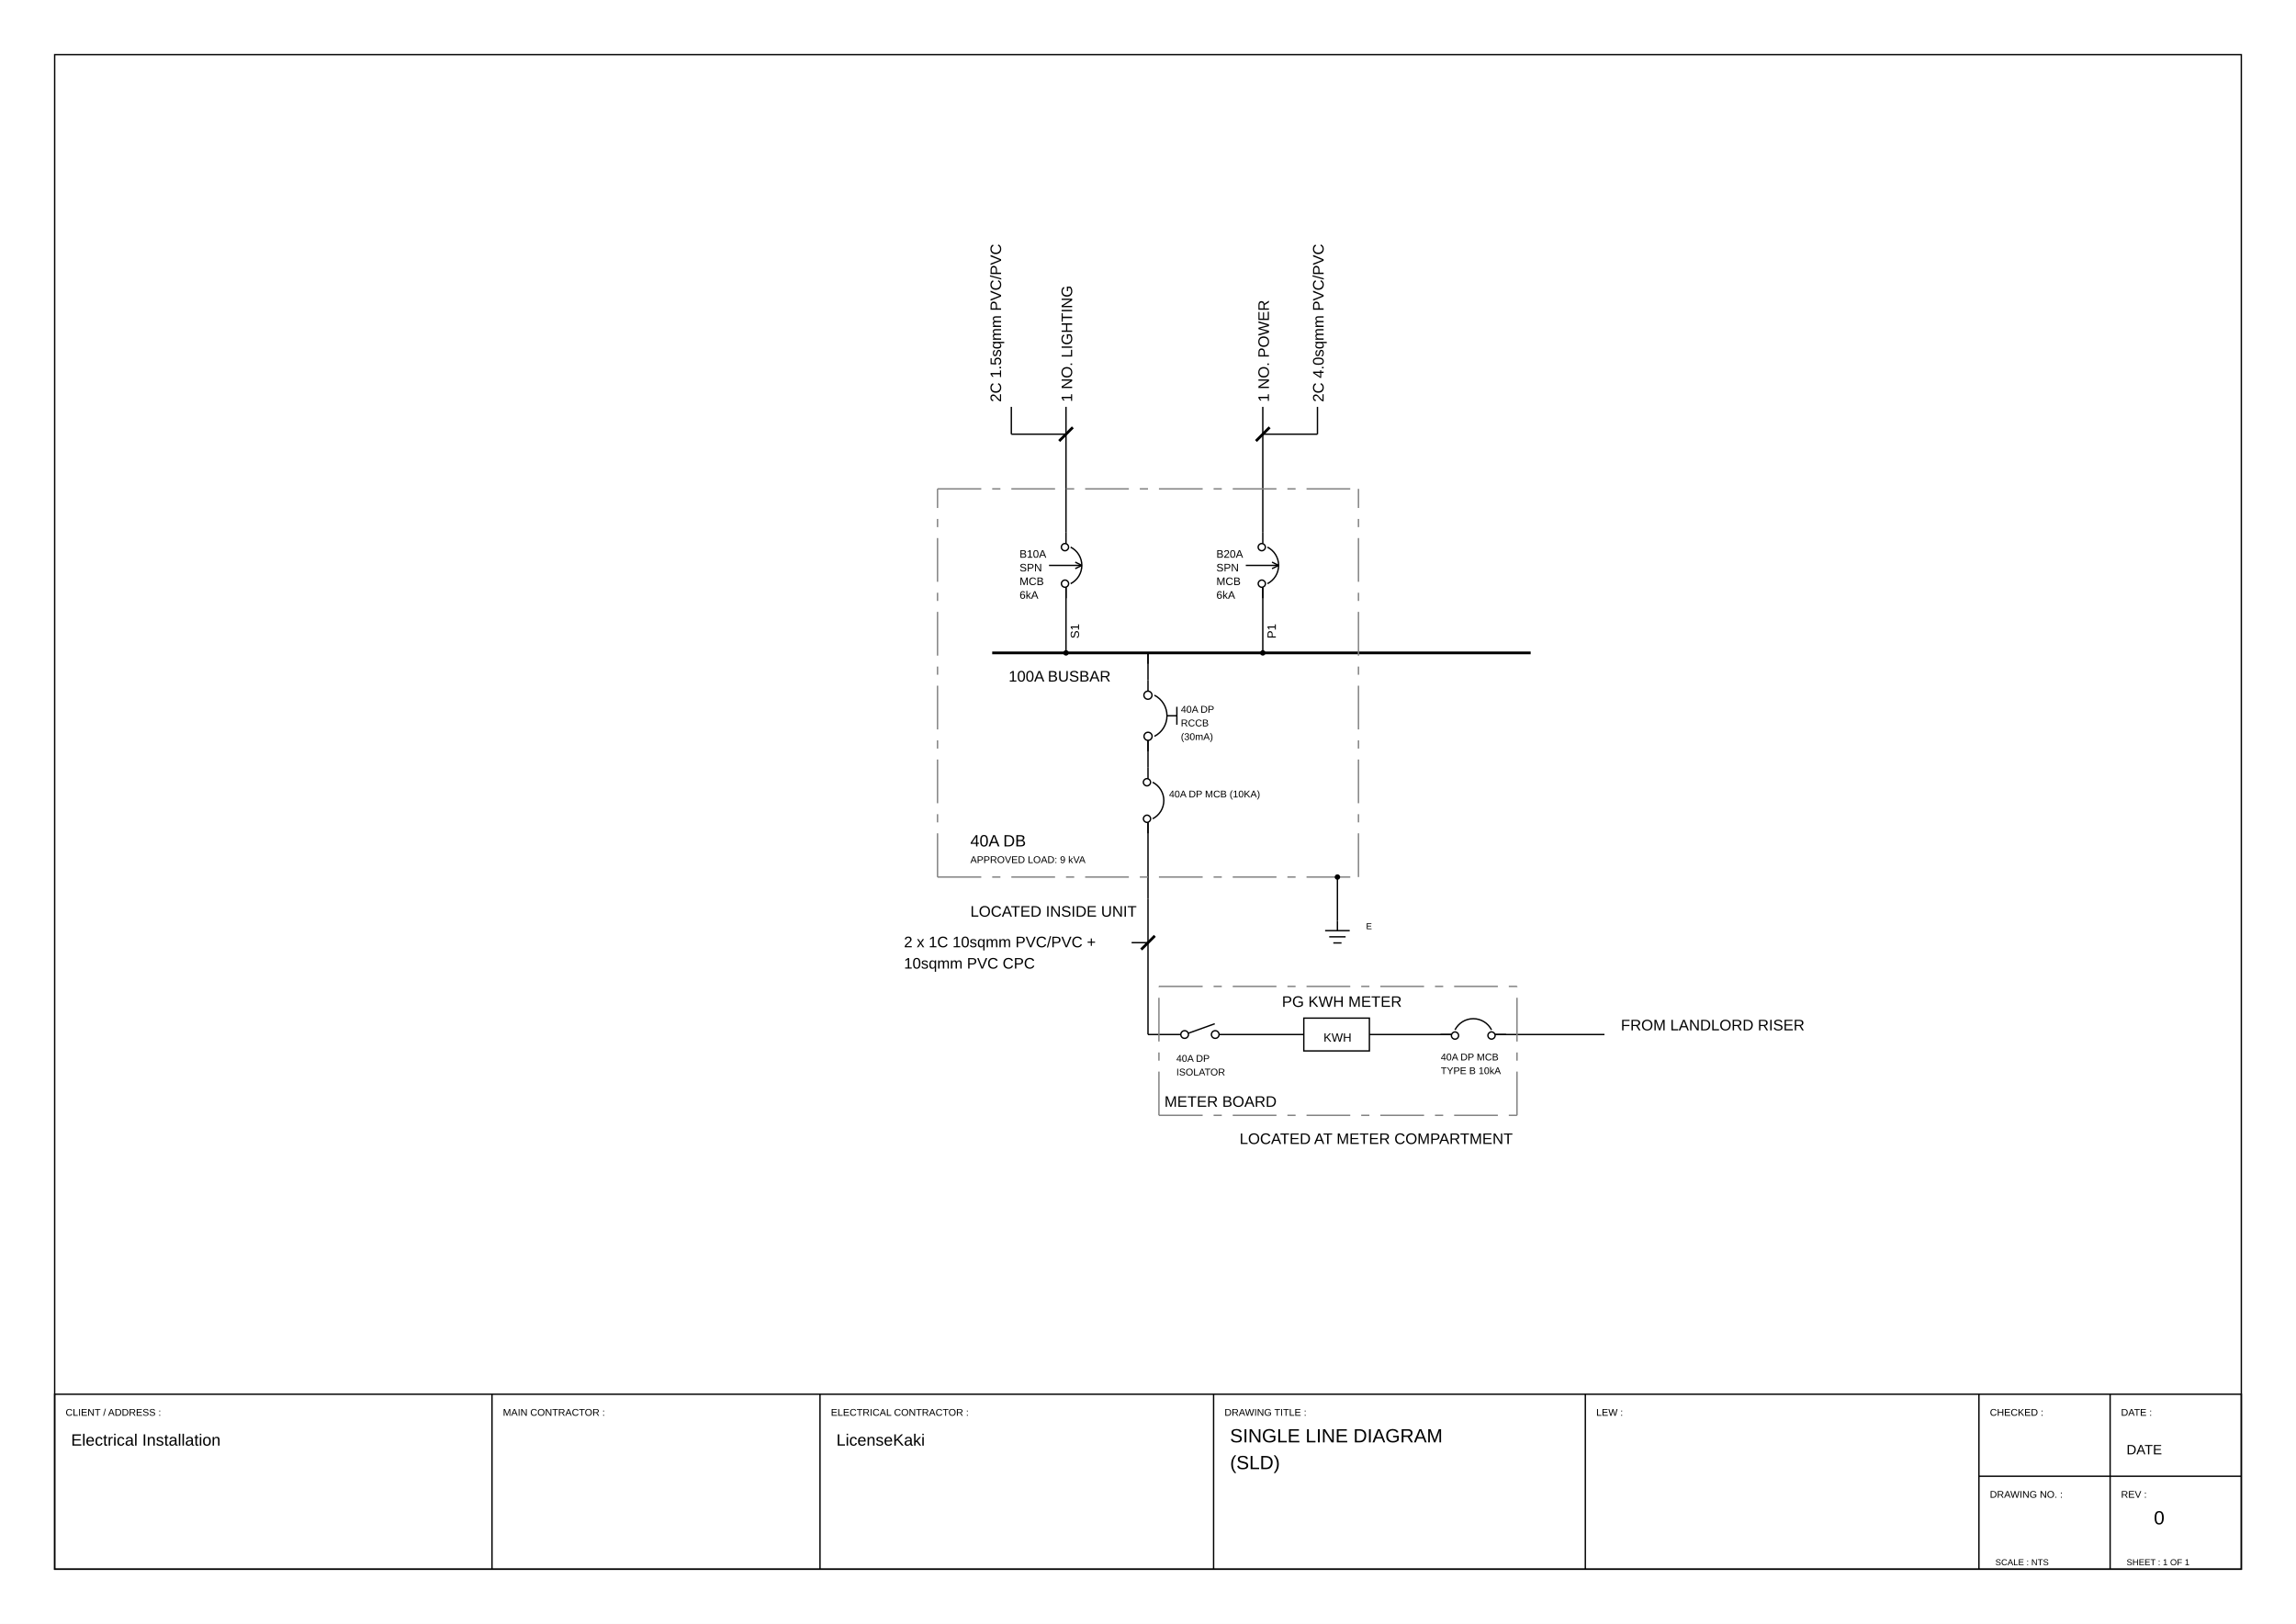
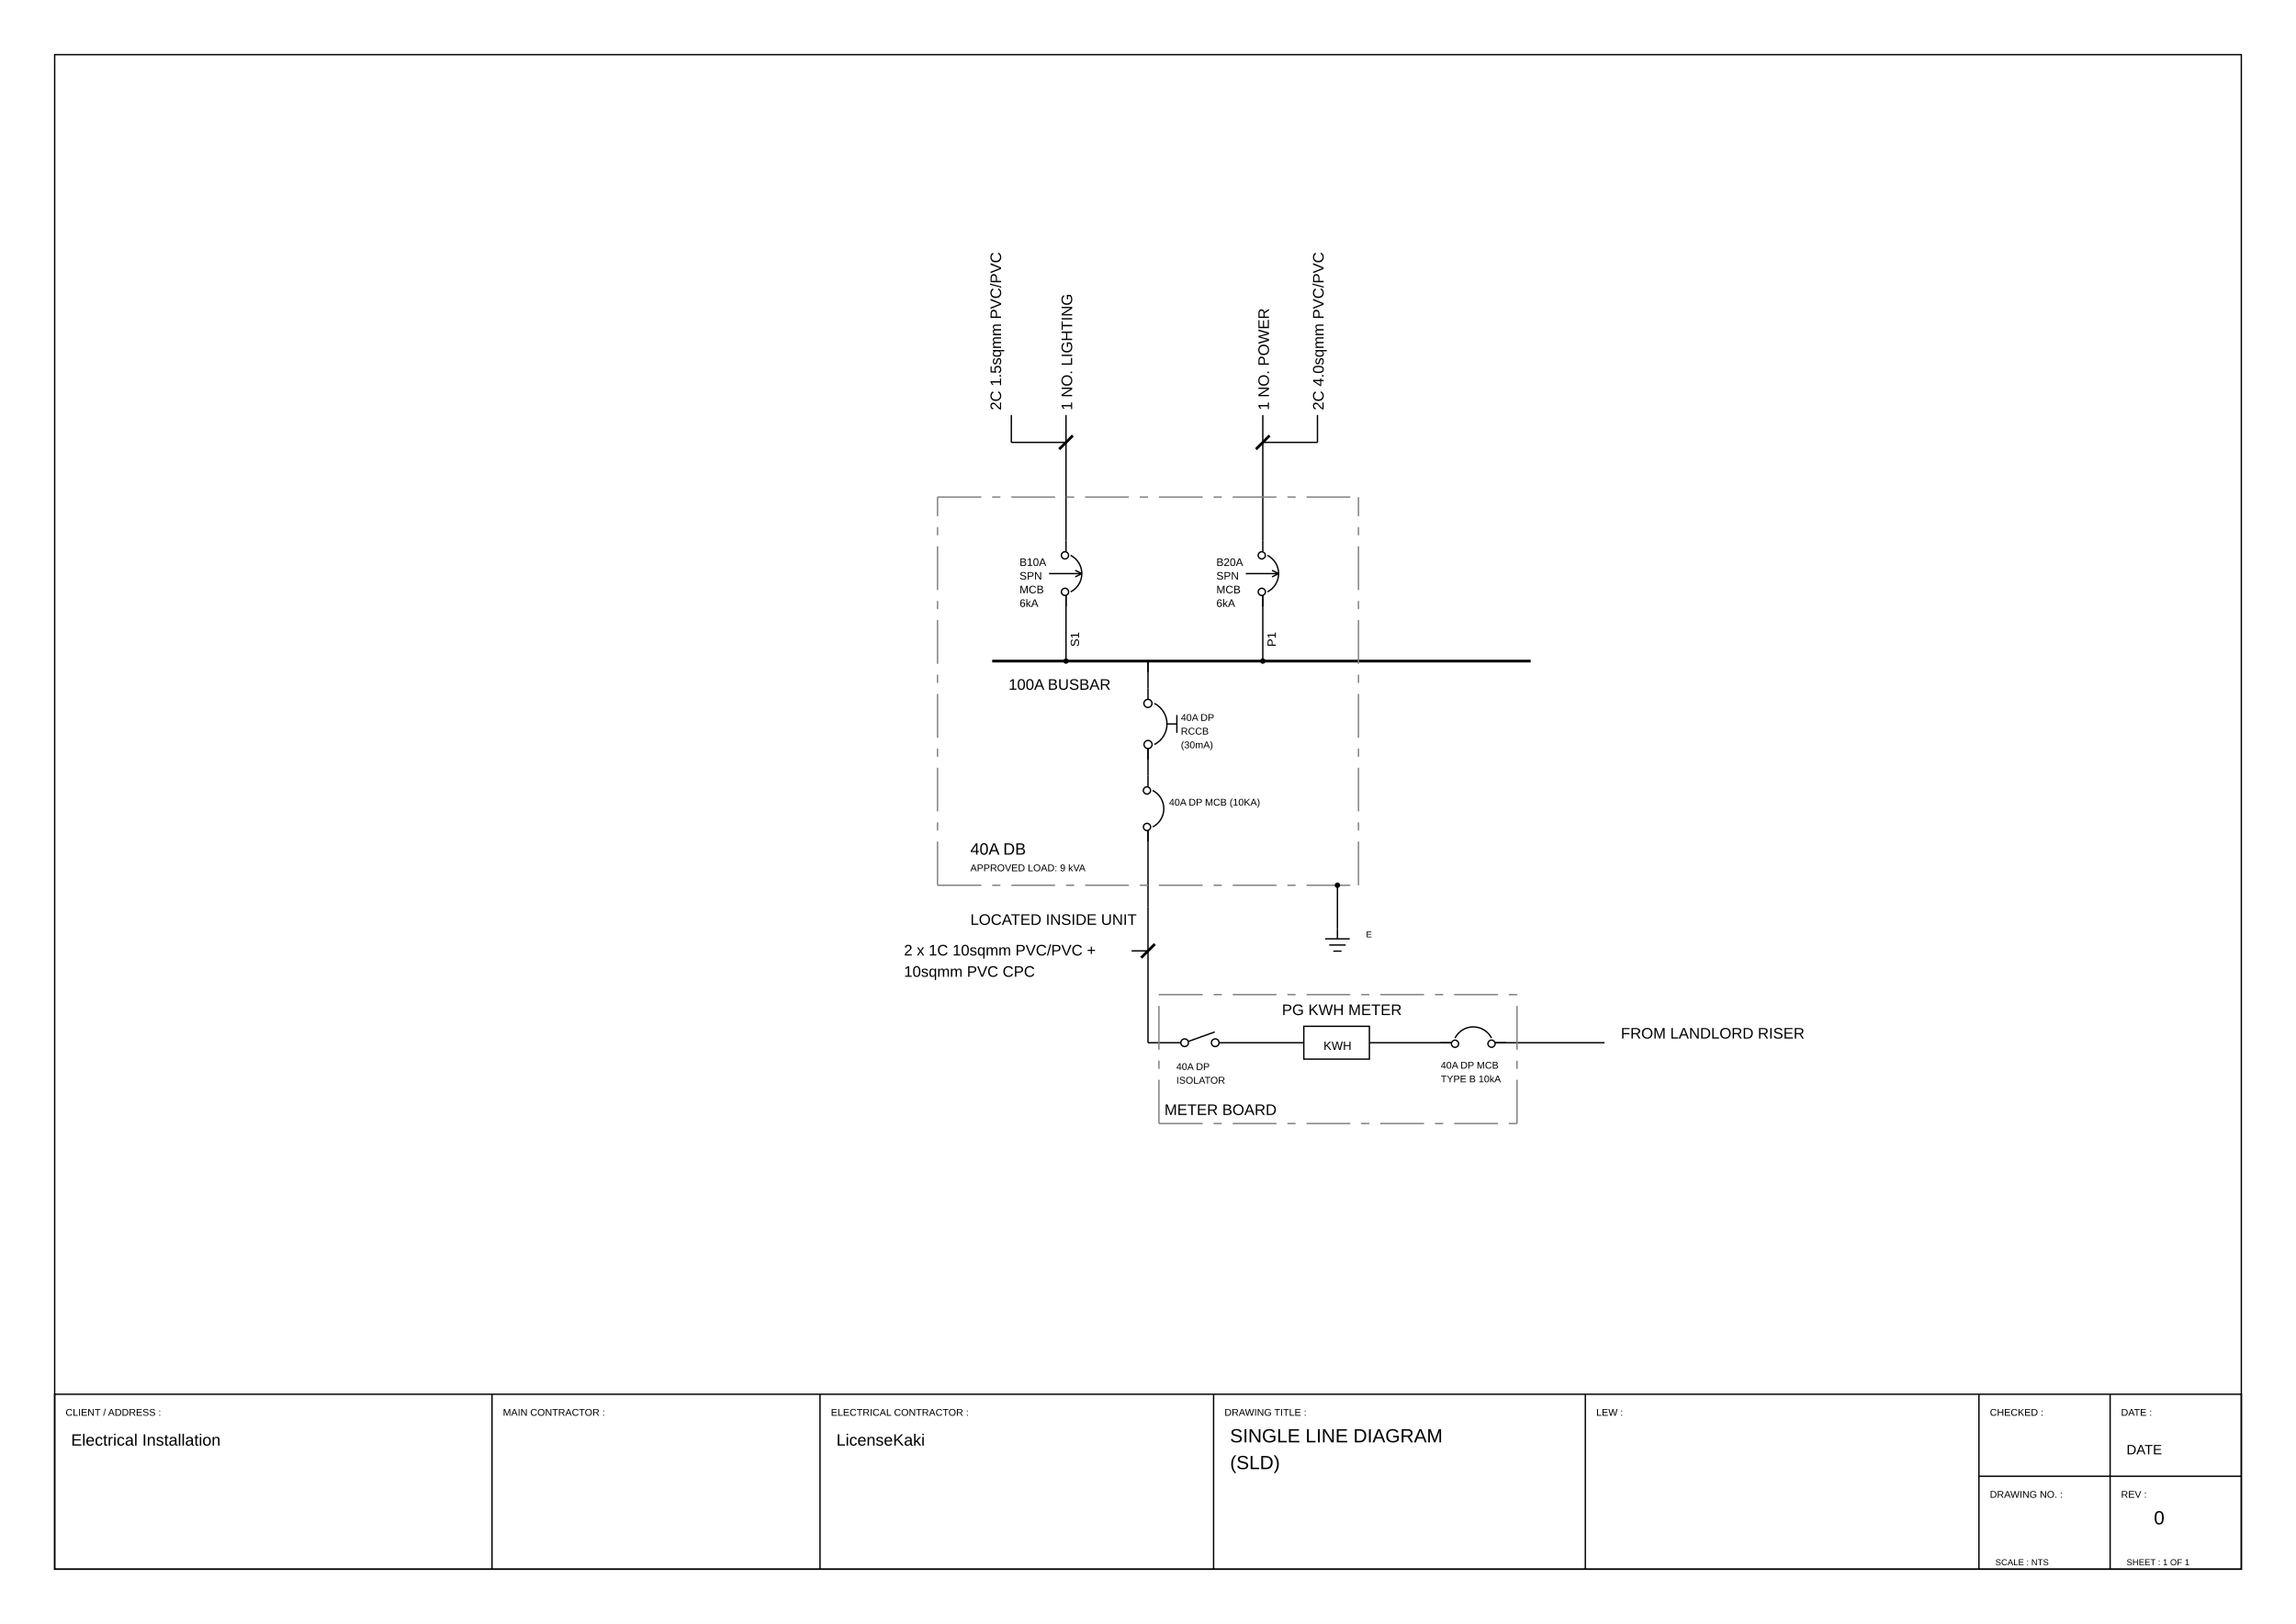
<svg xmlns="http://www.w3.org/2000/svg" viewBox="0 0 420.0 297.0" width="420.0mm" height="297.0mm">
  <rect width="420.0" height="297.0" fill="white" />
  <polygon points="10.00,287.00 410.00,287.00 410.00,10.00 10.00,10.00" stroke="#000000" stroke-width="0.25" fill="none" />
  <polygon points="10.00,287.00 410.00,287.00 410.00,255.00 10.00,255.00" stroke="#000000" stroke-width="0.25" fill="none" />
  <line x1="90.00" y1="255.00" x2="90.00" y2="287.00" stroke="#000000" stroke-width="0.25" fill="none" />
  <line x1="150.00" y1="255.00" x2="150.00" y2="287.00" stroke="#000000" stroke-width="0.25" fill="none" />
  <line x1="222.00" y1="255.00" x2="222.00" y2="287.00" stroke="#000000" stroke-width="0.25" fill="none" />
  <line x1="290.00" y1="255.00" x2="290.00" y2="287.00" stroke="#000000" stroke-width="0.25" fill="none" />
  <line x1="362.00" y1="255.00" x2="362.00" y2="287.00" stroke="#000000" stroke-width="0.25" fill="none" />
  <line x1="362.00" y1="270.00" x2="410.00" y2="270.00" stroke="#000000" stroke-width="0.25" fill="none" />
  <line x1="386.00" y1="255.00" x2="386.00" y2="287.00" stroke="#000000" stroke-width="0.25" fill="none" />
  <text x="12.00" y="258.94" font-family="Arial, Helvetica, sans-serif" font-size="1.8" fill="#000000">CLIENT / ADDRESS :</text>
  <text x="92.00" y="258.94" font-family="Arial, Helvetica, sans-serif" font-size="1.8" fill="#000000">MAIN CONTRACTOR :</text>
  <text x="152.00" y="258.94" font-family="Arial, Helvetica, sans-serif" font-size="1.8" fill="#000000">ELECTRICAL CONTRACTOR :</text>
  <text x="224.00" y="258.94" font-family="Arial, Helvetica, sans-serif" font-size="1.8" fill="#000000">DRAWING TITLE :</text>
  <text x="292.00" y="258.94" font-family="Arial, Helvetica, sans-serif" font-size="1.8" fill="#000000">LEW :</text>
  <text x="364.00" y="258.94" font-family="Arial, Helvetica, sans-serif" font-size="1.8" fill="#000000">CHECKED :</text>
  <text x="388.00" y="258.94" font-family="Arial, Helvetica, sans-serif" font-size="1.8" fill="#000000">DATE :</text>
  <text x="364.00" y="273.94" font-family="Arial, Helvetica, sans-serif" font-size="1.8" fill="#000000">DRAWING NO. :</text>
  <text x="388.00" y="273.94" font-family="Arial, Helvetica, sans-serif" font-size="1.8" fill="#000000">REV :</text>
-   <circle cx="222.30" cy="189.21" r="0.70" stroke="#000000" stroke-width="0.25" fill="none" />
-   <circle cx="216.70" cy="189.21" r="0.70" stroke="#000000" stroke-width="0.25" fill="none" />
-   <polyline points="217.36,188.98 222.21,187.24" stroke="#000000" stroke-width="0.25" fill="none" />
-   <text x="215.18" y="194.20" font-family="Arial, Helvetica, sans-serif" font-size="1.8" fill="#000000">
+   <circle cx="222.30" cy="190.71" r="0.70" stroke="#000000" stroke-width="0.25" fill="none" />
+   <circle cx="216.70" cy="190.71" r="0.70" stroke="#000000" stroke-width="0.25" fill="none" />
+   <polyline points="217.36,190.48 222.21,188.74" stroke="#000000" stroke-width="0.25" fill="none" />
+   <text x="215.18" y="195.70" font-family="Arial, Helvetica, sans-serif" font-size="1.8" fill="#000000">
    <tspan x="215.18">40A DP</tspan>
    <tspan x="215.18" dy="2.5">ISOLATOR</tspan>
  </text>
-   <polygon points="238.50,186.21 250.50,186.21 250.50,192.21 238.50,192.21" stroke="#000000" stroke-width="0.25" fill="none" />
-   <text x="242.10" y="190.52" font-family="Arial, Helvetica, sans-serif" font-size="2.2" fill="#000000">KWH</text>
-   <text x="234.50" y="184.15" font-family="Arial, Helvetica, sans-serif" font-size="2.8" fill="#000000">PG KWH METER</text>
-   <path d="M 272.84,188.36 A 3.75,3.75 0 0,0 266.16,188.36" stroke="#000000" stroke-width="0.25" fill="none" />
-   <circle cx="266.16" cy="189.40" r="0.66" stroke="#000000" stroke-width="0.25" fill="none" />
-   <circle cx="272.84" cy="189.39" r="0.66" stroke="#000000" stroke-width="0.25" fill="none" />
-   <line x1="265.50" y1="189.21" x2="263.50" y2="189.21" stroke="#000000" stroke-width="0.25" fill="none" />
-   <line x1="273.50" y1="189.21" x2="275.50" y2="189.21" stroke="#000000" stroke-width="0.25" fill="none" />
-   <text x="263.56" y="193.95" font-family="Arial, Helvetica, sans-serif" font-size="1.8" fill="#000000">
+   <polygon points="238.50,187.71 250.50,187.71 250.50,193.71 238.50,193.71" stroke="#000000" stroke-width="0.25" fill="none" />
+   <text x="242.10" y="192.02" font-family="Arial, Helvetica, sans-serif" font-size="2.2" fill="#000000">KWH</text>
+   <text x="234.50" y="185.65" font-family="Arial, Helvetica, sans-serif" font-size="2.8" fill="#000000">PG KWH METER</text>
+   <path d="M 272.84,189.86 A 3.75,3.75 0 0,0 266.16,189.86" stroke="#000000" stroke-width="0.25" fill="none" />
+   <circle cx="266.16" cy="190.90" r="0.66" stroke="#000000" stroke-width="0.25" fill="none" />
+   <circle cx="272.84" cy="190.89" r="0.66" stroke="#000000" stroke-width="0.25" fill="none" />
+   <line x1="265.50" y1="190.71" x2="263.50" y2="190.71" stroke="#000000" stroke-width="0.25" fill="none" />
+   <line x1="273.50" y1="190.71" x2="275.50" y2="190.71" stroke="#000000" stroke-width="0.25" fill="none" />
+   <text x="263.56" y="195.45" font-family="Arial, Helvetica, sans-serif" font-size="1.8" fill="#000000">
    <tspan x="263.56">40A DP MCB</tspan>
    <tspan x="263.56" dy="2.5">TYPE B 10kA</tspan>
  </text>
-   <text x="296.50" y="188.45" font-family="Arial, Helvetica, sans-serif" font-size="2.8" fill="#000000">FROM LANDLORD RISER</text>
-   <text x="165.36" y="173.25" font-family="Arial, Helvetica, sans-serif" font-size="2.8" fill="#000000">
+   <text x="296.50" y="189.95" font-family="Arial, Helvetica, sans-serif" font-size="2.8" fill="#000000">FROM LANDLORD RISER</text>
+   <text x="165.36" y="174.75" font-family="Arial, Helvetica, sans-serif" font-size="2.8" fill="#000000">
    <tspan x="165.36">2 x 1C 10sqmm PVC/PVC +</tspan>
    <tspan x="165.36" dy="3.9">10sqmm PVC CPC</tspan>
  </text>
-   <text x="213.00" y="202.43" font-family="Arial, Helvetica, sans-serif" font-size="2.8" fill="#000000">METER BOARD</text>
-   <text x="226.75" y="209.23" font-family="Arial, Helvetica, sans-serif" font-size="2.8" fill="#000000">LOCATED AT METER COMPARTMENT</text>
-   <path d="M 210.85,149.75 A 3.75,3.75 0 0,0 210.85,143.07" stroke="#000000" stroke-width="0.25" fill="none" />
-   <circle cx="209.81" cy="143.07" r="0.66" stroke="#000000" stroke-width="0.25" fill="none" />
-   <circle cx="209.82" cy="149.75" r="0.66" stroke="#000000" stroke-width="0.25" fill="none" />
-   <line x1="210.00" y1="150.41" x2="210.00" y2="152.41" stroke="#000000" stroke-width="0.25" fill="none" />
-   <line x1="210.00" y1="142.41" x2="210.00" y2="140.41" stroke="#000000" stroke-width="0.25" fill="none" />
-   <text x="213.85" y="145.85" font-family="Arial, Helvetica, sans-serif" font-size="1.8" fill="#000000">40A DP MCB (10KA)</text>
-   <path d="M 211.17,134.67 A 4.22,4.22 0 0,0 211.17,127.15" stroke="#000000" stroke-width="0.25" fill="none" />
-   <circle cx="209.99" cy="127.15" r="0.74" stroke="#000000" stroke-width="0.25" fill="none" />
-   <circle cx="210.01" cy="134.67" r="0.74" stroke="#000000" stroke-width="0.25" fill="none" />
-   <line x1="213.47" y1="130.91" x2="215.28" y2="130.91" stroke="#000000" stroke-width="0.25" fill="none" />
-   <line x1="215.28" y1="132.55" x2="215.28" y2="129.27" stroke="#000000" stroke-width="0.25" fill="none" />
-   <line x1="210.00" y1="135.41" x2="210.00" y2="137.41" stroke="#000000" stroke-width="0.25" fill="none" />
-   <line x1="210.00" y1="126.41" x2="210.00" y2="124.41" stroke="#000000" stroke-width="0.25" fill="none" />
-   <text x="216.01" y="130.35" font-family="Arial, Helvetica, sans-serif" font-size="1.8" fill="#000000">
+   <text x="213.00" y="203.93" font-family="Arial, Helvetica, sans-serif" font-size="2.8" fill="#000000">METER BOARD</text>
+   <path d="M 210.85,151.25 A 3.75,3.75 0 0,0 210.85,144.57" stroke="#000000" stroke-width="0.25" fill="none" />
+   <circle cx="209.81" cy="144.57" r="0.66" stroke="#000000" stroke-width="0.25" fill="none" />
+   <circle cx="209.82" cy="151.25" r="0.66" stroke="#000000" stroke-width="0.25" fill="none" />
+   <line x1="210.00" y1="151.91" x2="210.00" y2="153.91" stroke="#000000" stroke-width="0.25" fill="none" />
+   <line x1="210.00" y1="143.91" x2="210.00" y2="141.91" stroke="#000000" stroke-width="0.25" fill="none" />
+   <text x="213.85" y="147.35" font-family="Arial, Helvetica, sans-serif" font-size="1.8" fill="#000000">40A DP MCB (10KA)</text>
+   <path d="M 211.17,136.17 A 4.22,4.22 0 0,0 211.17,128.65" stroke="#000000" stroke-width="0.25" fill="none" />
+   <circle cx="209.99" cy="128.65" r="0.74" stroke="#000000" stroke-width="0.25" fill="none" />
+   <circle cx="210.01" cy="136.17" r="0.74" stroke="#000000" stroke-width="0.25" fill="none" />
+   <line x1="213.47" y1="132.41" x2="215.28" y2="132.41" stroke="#000000" stroke-width="0.25" fill="none" />
+   <line x1="215.28" y1="134.05" x2="215.28" y2="130.77" stroke="#000000" stroke-width="0.25" fill="none" />
+   <line x1="210.00" y1="136.91" x2="210.00" y2="138.91" stroke="#000000" stroke-width="0.25" fill="none" />
+   <line x1="210.00" y1="127.91" x2="210.00" y2="125.91" stroke="#000000" stroke-width="0.25" fill="none" />
+   <text x="216.01" y="131.85" font-family="Arial, Helvetica, sans-serif" font-size="1.8" fill="#000000">
    <tspan x="216.01">40A DP</tspan>
    <tspan x="216.01" dy="2.5">RCCB </tspan>
    <tspan x="216.01" dy="2.5">(30mA)</tspan>
  </text>
-   <line x1="181.50" y1="119.41" x2="280.00" y2="119.41" stroke="#000000" stroke-width="0.50" fill="none" />
-   <text x="184.50" y="124.65" font-family="Arial, Helvetica, sans-serif" font-size="2.8" fill="#000000">100A BUSBAR</text>
-   <text x="196.50" y="117.67" font-family="Arial, Helvetica, sans-serif" font-size="2.2" fill="#000000" transform="rotate(-90.0,196.50,116.79)">S1</text>
-   <path d="M 195.85,106.75 A 3.75,3.75 0 0,0 195.85,100.07" stroke="#000000" stroke-width="0.25" fill="none" />
-   <circle cx="194.81" cy="100.07" r="0.66" stroke="#000000" stroke-width="0.25" fill="none" />
-   <circle cx="194.82" cy="106.75" r="0.66" stroke="#000000" stroke-width="0.25" fill="none" />
-   <line x1="195.00" y1="107.41" x2="195.00" y2="109.41" stroke="#000000" stroke-width="0.25" fill="none" />
-   <line x1="195.00" y1="99.41" x2="195.00" y2="97.41" stroke="#000000" stroke-width="0.25" fill="none" />
-   <line x1="191.89" y1="103.41" x2="197.89" y2="103.41" stroke="#000000" stroke-width="0.25" fill="none" />
-   <line x1="197.89" y1="103.41" x2="196.69" y2="102.81" stroke="#000000" stroke-width="0.25" fill="none" />
-   <line x1="197.89" y1="103.41" x2="196.69" y2="104.01" stroke="#000000" stroke-width="0.25" fill="none" />
-   <text x="186.50" y="102.01" font-family="Arial, Helvetica, sans-serif" font-size="2.0" fill="#000000">B10A</text>
-   <text x="186.50" y="104.51" font-family="Arial, Helvetica, sans-serif" font-size="2.0" fill="#000000">SPN</text>
-   <text x="186.50" y="107.01" font-family="Arial, Helvetica, sans-serif" font-size="2.0" fill="#000000">MCB</text>
-   <text x="186.50" y="109.51" font-family="Arial, Helvetica, sans-serif" font-size="2.0" fill="#000000">6kA</text>
-   <text x="195.00" y="74.65" font-family="Arial, Helvetica, sans-serif" font-size="2.8" fill="#000000" transform="rotate(-90.0,195.00,73.53)">1 NO. LIGHTING</text>
-   <text x="232.50" y="117.67" font-family="Arial, Helvetica, sans-serif" font-size="2.2" fill="#000000" transform="rotate(-90.0,232.50,116.79)">P1</text>
-   <path d="M 231.85,106.75 A 3.75,3.75 0 0,0 231.85,100.07" stroke="#000000" stroke-width="0.25" fill="none" />
-   <circle cx="230.81" cy="100.07" r="0.66" stroke="#000000" stroke-width="0.25" fill="none" />
-   <circle cx="230.82" cy="106.75" r="0.66" stroke="#000000" stroke-width="0.25" fill="none" />
-   <line x1="231.00" y1="107.41" x2="231.00" y2="109.41" stroke="#000000" stroke-width="0.25" fill="none" />
-   <line x1="231.00" y1="99.41" x2="231.00" y2="97.41" stroke="#000000" stroke-width="0.25" fill="none" />
-   <line x1="227.89" y1="103.41" x2="233.89" y2="103.41" stroke="#000000" stroke-width="0.25" fill="none" />
-   <line x1="233.89" y1="103.41" x2="232.69" y2="102.81" stroke="#000000" stroke-width="0.25" fill="none" />
-   <line x1="233.89" y1="103.41" x2="232.69" y2="104.01" stroke="#000000" stroke-width="0.25" fill="none" />
-   <text x="222.50" y="102.01" font-family="Arial, Helvetica, sans-serif" font-size="2.0" fill="#000000">B20A</text>
-   <text x="222.50" y="104.51" font-family="Arial, Helvetica, sans-serif" font-size="2.0" fill="#000000">SPN</text>
-   <text x="222.50" y="107.01" font-family="Arial, Helvetica, sans-serif" font-size="2.0" fill="#000000">MCB</text>
-   <text x="222.50" y="109.51" font-family="Arial, Helvetica, sans-serif" font-size="2.0" fill="#000000">6kA</text>
-   <text x="231.00" y="74.65" font-family="Arial, Helvetica, sans-serif" font-size="2.8" fill="#000000" transform="rotate(-90.0,231.00,73.53)">1 NO. POWER</text>
-   <text x="182.00" y="74.65" font-family="Arial, Helvetica, sans-serif" font-size="2.8" fill="#000000" transform="rotate(-90.0,182.00,73.53)">2C 1.5sqmm PVC/PVC</text>
-   <text x="241.00" y="74.65" font-family="Arial, Helvetica, sans-serif" font-size="2.8" fill="#000000" transform="rotate(-90.0,241.00,73.53)">2C 4.0sqmm PVC/PVC</text>
-   <text x="177.50" y="154.81" font-family="Arial, Helvetica, sans-serif" font-size="3.0" fill="#000000">40A DB</text>
-   <text x="177.50" y="157.85" font-family="Arial, Helvetica, sans-serif" font-size="1.8" fill="#000000">APPROVED LOAD: 9 kVA</text>
-   <text x="177.50" y="167.65" font-family="Arial, Helvetica, sans-serif" font-size="2.8" fill="#000000">LOCATED INSIDE UNIT</text>
-   <line x1="244.65" y1="168.41" x2="244.65" y2="170.21" stroke="#000000" stroke-width="0.25" fill="none" />
-   <line x1="242.40" y1="170.21" x2="246.90" y2="170.21" stroke="#000000" stroke-width="0.25" fill="none" />
-   <line x1="243.15" y1="171.34" x2="246.15" y2="171.34" stroke="#000000" stroke-width="0.25" fill="none" />
-   <line x1="243.90" y1="172.46" x2="245.40" y2="172.46" stroke="#000000" stroke-width="0.25" fill="none" />
-   <text x="249.90" y="169.94" font-family="Arial, Helvetica, sans-serif" font-size="1.6" fill="#000000">E</text>
-   <line x1="210.00" y1="189.21" x2="216.00" y2="189.21" stroke="#000000" stroke-width="0.25" fill="none" />
-   <line x1="223.00" y1="189.21" x2="238.50" y2="189.21" stroke="#000000" stroke-width="0.25" fill="none" />
-   <line x1="250.50" y1="189.21" x2="265.50" y2="189.21" stroke="#000000" stroke-width="0.25" fill="none" />
-   <line x1="273.50" y1="189.21" x2="293.50" y2="189.21" stroke="#000000" stroke-width="0.25" fill="none" />
-   <line x1="210.00" y1="189.21" x2="210.00" y2="164.41" stroke="#000000" stroke-width="0.25" fill="none" />
-   <line x1="210.00" y1="172.41" x2="207.00" y2="172.41" stroke="#000000" stroke-width="0.25" fill="none" />
-   <line x1="210.00" y1="164.41" x2="210.00" y2="150.41" stroke="#000000" stroke-width="0.25" fill="none" />
-   <line x1="210.00" y1="140.41" x2="210.00" y2="135.41" stroke="#000000" stroke-width="0.25" fill="none" />
-   <line x1="210.00" y1="124.41" x2="210.00" y2="119.41" stroke="#000000" stroke-width="0.25" fill="none" />
-   <line x1="210.00" y1="121.41" x2="210.00" y2="119.41" stroke="#000000" stroke-width="0.25" fill="none" />
-   <line x1="195.00" y1="119.41" x2="195.00" y2="107.41" stroke="#000000" stroke-width="0.25" fill="none" />
-   <line x1="195.00" y1="97.41" x2="195.00" y2="74.41" stroke="#000000" stroke-width="0.25" fill="none" />
-   <line x1="231.00" y1="119.41" x2="231.00" y2="107.41" stroke="#000000" stroke-width="0.25" fill="none" />
-   <line x1="231.00" y1="97.41" x2="231.00" y2="74.41" stroke="#000000" stroke-width="0.25" fill="none" />
-   <line x1="185.00" y1="79.41" x2="195.00" y2="79.41" stroke="#000000" stroke-width="0.25" fill="none" />
-   <line x1="185.00" y1="79.41" x2="185.00" y2="74.41" stroke="#000000" stroke-width="0.25" fill="none" />
-   <line x1="231.00" y1="79.41" x2="241.00" y2="79.41" stroke="#000000" stroke-width="0.25" fill="none" />
-   <line x1="241.00" y1="79.41" x2="241.00" y2="74.41" stroke="#000000" stroke-width="0.25" fill="none" />
-   <line x1="244.65" y1="160.41" x2="244.65" y2="168.41" stroke="#000000" stroke-width="0.25" fill="none" />
-   <line x1="208.75" y1="173.66" x2="211.25" y2="171.16" stroke="#000000" stroke-width="0.50" fill="none" />
-   <line x1="193.75" y1="80.66" x2="196.25" y2="78.16" stroke="#000000" stroke-width="0.50" fill="none" />
-   <line x1="229.75" y1="80.66" x2="232.25" y2="78.16" stroke="#000000" stroke-width="0.50" fill="none" />
-   <line x1="212.00" y1="203.99" x2="220.00" y2="203.99" stroke="#808080" stroke-width="0.25" fill="none" />
-   <line x1="222.00" y1="203.99" x2="223.50" y2="203.99" stroke="#808080" stroke-width="0.25" fill="none" />
-   <line x1="225.50" y1="203.99" x2="233.50" y2="203.99" stroke="#808080" stroke-width="0.25" fill="none" />
-   <line x1="235.50" y1="203.99" x2="237.00" y2="203.99" stroke="#808080" stroke-width="0.25" fill="none" />
-   <line x1="239.00" y1="203.99" x2="247.00" y2="203.99" stroke="#808080" stroke-width="0.25" fill="none" />
-   <line x1="249.00" y1="203.99" x2="250.50" y2="203.99" stroke="#808080" stroke-width="0.25" fill="none" />
-   <line x1="252.50" y1="203.99" x2="260.50" y2="203.99" stroke="#808080" stroke-width="0.25" fill="none" />
-   <line x1="262.50" y1="203.99" x2="264.00" y2="203.99" stroke="#808080" stroke-width="0.25" fill="none" />
-   <line x1="266.00" y1="203.99" x2="274.00" y2="203.99" stroke="#808080" stroke-width="0.25" fill="none" />
-   <line x1="276.00" y1="203.99" x2="277.50" y2="203.99" stroke="#808080" stroke-width="0.25" fill="none" />
-   <line x1="212.00" y1="180.41" x2="220.00" y2="180.41" stroke="#808080" stroke-width="0.25" fill="none" />
-   <line x1="222.00" y1="180.41" x2="223.50" y2="180.41" stroke="#808080" stroke-width="0.25" fill="none" />
-   <line x1="225.50" y1="180.41" x2="233.50" y2="180.41" stroke="#808080" stroke-width="0.25" fill="none" />
-   <line x1="235.50" y1="180.41" x2="237.00" y2="180.41" stroke="#808080" stroke-width="0.25" fill="none" />
-   <line x1="239.00" y1="180.41" x2="247.00" y2="180.41" stroke="#808080" stroke-width="0.25" fill="none" />
-   <line x1="249.00" y1="180.41" x2="250.50" y2="180.41" stroke="#808080" stroke-width="0.25" fill="none" />
-   <line x1="252.50" y1="180.41" x2="260.50" y2="180.41" stroke="#808080" stroke-width="0.25" fill="none" />
-   <line x1="262.50" y1="180.41" x2="264.00" y2="180.41" stroke="#808080" stroke-width="0.25" fill="none" />
-   <line x1="266.00" y1="180.41" x2="274.00" y2="180.41" stroke="#808080" stroke-width="0.25" fill="none" />
-   <line x1="276.00" y1="180.41" x2="277.50" y2="180.41" stroke="#808080" stroke-width="0.25" fill="none" />
-   <line x1="212.00" y1="203.99" x2="212.00" y2="195.99" stroke="#808080" stroke-width="0.25" fill="none" />
-   <line x1="212.00" y1="193.99" x2="212.00" y2="192.49" stroke="#808080" stroke-width="0.25" fill="none" />
-   <line x1="212.00" y1="190.49" x2="212.00" y2="182.49" stroke="#808080" stroke-width="0.25" fill="none" />
-   <line x1="212.00" y1="180.49" x2="212.00" y2="180.41" stroke="#808080" stroke-width="0.25" fill="none" />
-   <line x1="277.50" y1="203.99" x2="277.50" y2="195.99" stroke="#808080" stroke-width="0.25" fill="none" />
-   <line x1="277.50" y1="193.99" x2="277.50" y2="192.49" stroke="#808080" stroke-width="0.25" fill="none" />
-   <line x1="277.50" y1="190.49" x2="277.50" y2="182.49" stroke="#808080" stroke-width="0.25" fill="none" />
-   <line x1="277.50" y1="180.49" x2="277.50" y2="180.41" stroke="#808080" stroke-width="0.25" fill="none" />
-   <line x1="171.50" y1="160.41" x2="179.50" y2="160.41" stroke="#808080" stroke-width="0.25" fill="none" />
-   <line x1="181.50" y1="160.41" x2="183.00" y2="160.41" stroke="#808080" stroke-width="0.25" fill="none" />
-   <line x1="185.00" y1="160.41" x2="193.00" y2="160.41" stroke="#808080" stroke-width="0.25" fill="none" />
-   <line x1="195.00" y1="160.41" x2="196.50" y2="160.41" stroke="#808080" stroke-width="0.25" fill="none" />
-   <line x1="198.50" y1="160.41" x2="206.50" y2="160.41" stroke="#808080" stroke-width="0.25" fill="none" />
-   <line x1="208.50" y1="160.41" x2="210.00" y2="160.41" stroke="#808080" stroke-width="0.25" fill="none" />
-   <line x1="212.00" y1="160.41" x2="220.00" y2="160.41" stroke="#808080" stroke-width="0.25" fill="none" />
-   <line x1="222.00" y1="160.41" x2="223.50" y2="160.41" stroke="#808080" stroke-width="0.25" fill="none" />
-   <line x1="225.50" y1="160.41" x2="233.50" y2="160.41" stroke="#808080" stroke-width="0.25" fill="none" />
-   <line x1="235.50" y1="160.41" x2="237.00" y2="160.41" stroke="#808080" stroke-width="0.25" fill="none" />
-   <line x1="239.00" y1="160.41" x2="247.00" y2="160.41" stroke="#808080" stroke-width="0.25" fill="none" />
-   <line x1="171.50" y1="89.41" x2="179.50" y2="89.41" stroke="#808080" stroke-width="0.25" fill="none" />
-   <line x1="181.50" y1="89.41" x2="183.00" y2="89.41" stroke="#808080" stroke-width="0.25" fill="none" />
-   <line x1="185.00" y1="89.41" x2="193.00" y2="89.41" stroke="#808080" stroke-width="0.25" fill="none" />
-   <line x1="195.00" y1="89.41" x2="196.50" y2="89.41" stroke="#808080" stroke-width="0.25" fill="none" />
-   <line x1="198.50" y1="89.41" x2="206.50" y2="89.41" stroke="#808080" stroke-width="0.25" fill="none" />
-   <line x1="208.50" y1="89.41" x2="210.00" y2="89.41" stroke="#808080" stroke-width="0.25" fill="none" />
-   <line x1="212.00" y1="89.41" x2="220.00" y2="89.41" stroke="#808080" stroke-width="0.25" fill="none" />
-   <line x1="222.00" y1="89.41" x2="223.50" y2="89.41" stroke="#808080" stroke-width="0.25" fill="none" />
-   <line x1="225.50" y1="89.41" x2="233.50" y2="89.41" stroke="#808080" stroke-width="0.25" fill="none" />
-   <line x1="235.50" y1="89.41" x2="237.00" y2="89.41" stroke="#808080" stroke-width="0.25" fill="none" />
-   <line x1="239.00" y1="89.41" x2="247.00" y2="89.41" stroke="#808080" stroke-width="0.25" fill="none" />
-   <line x1="171.50" y1="160.41" x2="171.50" y2="152.41" stroke="#808080" stroke-width="0.25" fill="none" />
-   <line x1="171.50" y1="150.41" x2="171.50" y2="148.91" stroke="#808080" stroke-width="0.25" fill="none" />
-   <line x1="171.50" y1="146.91" x2="171.50" y2="138.91" stroke="#808080" stroke-width="0.25" fill="none" />
-   <line x1="171.50" y1="136.91" x2="171.50" y2="135.41" stroke="#808080" stroke-width="0.25" fill="none" />
-   <line x1="171.50" y1="133.41" x2="171.50" y2="125.41" stroke="#808080" stroke-width="0.25" fill="none" />
-   <line x1="171.50" y1="123.41" x2="171.50" y2="121.91" stroke="#808080" stroke-width="0.25" fill="none" />
-   <line x1="171.50" y1="119.91" x2="171.50" y2="111.91" stroke="#808080" stroke-width="0.25" fill="none" />
-   <line x1="171.50" y1="109.91" x2="171.50" y2="108.41" stroke="#808080" stroke-width="0.25" fill="none" />
-   <line x1="171.50" y1="106.41" x2="171.50" y2="98.41" stroke="#808080" stroke-width="0.25" fill="none" />
-   <line x1="171.50" y1="96.41" x2="171.50" y2="94.91" stroke="#808080" stroke-width="0.25" fill="none" />
-   <line x1="171.50" y1="92.91" x2="171.50" y2="89.41" stroke="#808080" stroke-width="0.25" fill="none" />
-   <line x1="248.50" y1="160.41" x2="248.50" y2="152.41" stroke="#808080" stroke-width="0.25" fill="none" />
-   <line x1="248.50" y1="150.41" x2="248.50" y2="148.91" stroke="#808080" stroke-width="0.25" fill="none" />
-   <line x1="248.50" y1="146.91" x2="248.50" y2="138.91" stroke="#808080" stroke-width="0.25" fill="none" />
-   <line x1="248.50" y1="136.91" x2="248.50" y2="135.41" stroke="#808080" stroke-width="0.25" fill="none" />
-   <line x1="248.50" y1="133.41" x2="248.50" y2="125.41" stroke="#808080" stroke-width="0.25" fill="none" />
-   <line x1="248.50" y1="123.41" x2="248.50" y2="121.91" stroke="#808080" stroke-width="0.25" fill="none" />
-   <line x1="248.50" y1="119.91" x2="248.50" y2="111.91" stroke="#808080" stroke-width="0.25" fill="none" />
-   <line x1="248.50" y1="109.91" x2="248.50" y2="108.41" stroke="#808080" stroke-width="0.25" fill="none" />
-   <line x1="248.50" y1="106.41" x2="248.50" y2="98.41" stroke="#808080" stroke-width="0.25" fill="none" />
-   <line x1="248.50" y1="96.41" x2="248.50" y2="94.91" stroke="#808080" stroke-width="0.25" fill="none" />
-   <line x1="248.50" y1="92.91" x2="248.50" y2="89.41" stroke="#808080" stroke-width="0.25" fill="none" />
-   <circle cx="195.00" cy="119.41" r="0.50" fill="rgb(0,0,0)" stroke="none" />
-   <circle cx="231.00" cy="119.41" r="0.50" fill="rgb(0,0,0)" stroke="none" />
-   <circle cx="244.65" cy="160.41" r="0.50" fill="rgb(0,0,0)" stroke="none" />
+   <line x1="181.50" y1="120.91" x2="280.00" y2="120.91" stroke="#000000" stroke-width="0.50" fill="none" />
+   <text x="184.50" y="126.15" font-family="Arial, Helvetica, sans-serif" font-size="2.8" fill="#000000">100A BUSBAR</text>
+   <text x="196.50" y="119.17" font-family="Arial, Helvetica, sans-serif" font-size="2.2" fill="#000000" transform="rotate(-90.0,196.50,118.29)">S1</text>
+   <path d="M 195.85,108.25 A 3.75,3.75 0 0,0 195.85,101.57" stroke="#000000" stroke-width="0.25" fill="none" />
+   <circle cx="194.81" cy="101.57" r="0.66" stroke="#000000" stroke-width="0.25" fill="none" />
+   <circle cx="194.82" cy="108.25" r="0.66" stroke="#000000" stroke-width="0.25" fill="none" />
+   <line x1="195.00" y1="108.91" x2="195.00" y2="110.91" stroke="#000000" stroke-width="0.25" fill="none" />
+   <line x1="195.00" y1="100.91" x2="195.00" y2="98.91" stroke="#000000" stroke-width="0.25" fill="none" />
+   <line x1="191.89" y1="104.91" x2="197.89" y2="104.91" stroke="#000000" stroke-width="0.25" fill="none" />
+   <line x1="197.89" y1="104.91" x2="196.69" y2="104.31" stroke="#000000" stroke-width="0.25" fill="none" />
+   <line x1="197.89" y1="104.91" x2="196.69" y2="105.51" stroke="#000000" stroke-width="0.25" fill="none" />
+   <text x="186.50" y="103.51" font-family="Arial, Helvetica, sans-serif" font-size="2.0" fill="#000000">B10A</text>
+   <text x="186.50" y="106.01" font-family="Arial, Helvetica, sans-serif" font-size="2.0" fill="#000000">SPN</text>
+   <text x="186.50" y="108.51" font-family="Arial, Helvetica, sans-serif" font-size="2.0" fill="#000000">MCB</text>
+   <text x="186.50" y="111.01" font-family="Arial, Helvetica, sans-serif" font-size="2.0" fill="#000000">6kA</text>
+   <text x="195.00" y="76.15" font-family="Arial, Helvetica, sans-serif" font-size="2.8" fill="#000000" transform="rotate(-90.0,195.00,75.03)">1 NO. LIGHTING</text>
+   <text x="232.50" y="119.17" font-family="Arial, Helvetica, sans-serif" font-size="2.2" fill="#000000" transform="rotate(-90.0,232.50,118.29)">P1</text>
+   <path d="M 231.85,108.25 A 3.75,3.75 0 0,0 231.85,101.57" stroke="#000000" stroke-width="0.25" fill="none" />
+   <circle cx="230.81" cy="101.57" r="0.66" stroke="#000000" stroke-width="0.25" fill="none" />
+   <circle cx="230.82" cy="108.25" r="0.66" stroke="#000000" stroke-width="0.25" fill="none" />
+   <line x1="231.00" y1="108.91" x2="231.00" y2="110.91" stroke="#000000" stroke-width="0.25" fill="none" />
+   <line x1="231.00" y1="100.91" x2="231.00" y2="98.91" stroke="#000000" stroke-width="0.25" fill="none" />
+   <line x1="227.89" y1="104.91" x2="233.89" y2="104.91" stroke="#000000" stroke-width="0.25" fill="none" />
+   <line x1="233.89" y1="104.91" x2="232.69" y2="104.31" stroke="#000000" stroke-width="0.25" fill="none" />
+   <line x1="233.89" y1="104.91" x2="232.69" y2="105.51" stroke="#000000" stroke-width="0.25" fill="none" />
+   <text x="222.50" y="103.51" font-family="Arial, Helvetica, sans-serif" font-size="2.0" fill="#000000">B20A</text>
+   <text x="222.50" y="106.01" font-family="Arial, Helvetica, sans-serif" font-size="2.0" fill="#000000">SPN</text>
+   <text x="222.50" y="108.51" font-family="Arial, Helvetica, sans-serif" font-size="2.0" fill="#000000">MCB</text>
+   <text x="222.50" y="111.01" font-family="Arial, Helvetica, sans-serif" font-size="2.0" fill="#000000">6kA</text>
+   <text x="231.00" y="76.15" font-family="Arial, Helvetica, sans-serif" font-size="2.8" fill="#000000" transform="rotate(-90.0,231.00,75.03)">1 NO. POWER</text>
+   <text x="182.00" y="76.15" font-family="Arial, Helvetica, sans-serif" font-size="2.8" fill="#000000" transform="rotate(-90.0,182.00,75.03)">2C 1.5sqmm PVC/PVC</text>
+   <text x="241.00" y="76.15" font-family="Arial, Helvetica, sans-serif" font-size="2.8" fill="#000000" transform="rotate(-90.0,241.00,75.03)">2C 4.0sqmm PVC/PVC</text>
+   <text x="177.50" y="156.31" font-family="Arial, Helvetica, sans-serif" font-size="3.0" fill="#000000">40A DB</text>
+   <text x="177.50" y="159.35" font-family="Arial, Helvetica, sans-serif" font-size="1.8" fill="#000000">APPROVED LOAD: 9 kVA</text>
+   <text x="177.50" y="169.15" font-family="Arial, Helvetica, sans-serif" font-size="2.8" fill="#000000">LOCATED INSIDE UNIT</text>
+   <line x1="244.65" y1="169.91" x2="244.65" y2="171.71" stroke="#000000" stroke-width="0.25" fill="none" />
+   <line x1="242.40" y1="171.71" x2="246.90" y2="171.71" stroke="#000000" stroke-width="0.25" fill="none" />
+   <line x1="243.15" y1="172.84" x2="246.15" y2="172.84" stroke="#000000" stroke-width="0.25" fill="none" />
+   <line x1="243.90" y1="173.96" x2="245.40" y2="173.96" stroke="#000000" stroke-width="0.25" fill="none" />
+   <text x="249.90" y="171.44" font-family="Arial, Helvetica, sans-serif" font-size="1.6" fill="#000000">E</text>
+   <line x1="210.00" y1="190.71" x2="216.00" y2="190.71" stroke="#000000" stroke-width="0.25" fill="none" />
+   <line x1="223.00" y1="190.71" x2="238.50" y2="190.71" stroke="#000000" stroke-width="0.25" fill="none" />
+   <line x1="250.50" y1="190.71" x2="265.50" y2="190.71" stroke="#000000" stroke-width="0.25" fill="none" />
+   <line x1="273.50" y1="190.71" x2="293.50" y2="190.71" stroke="#000000" stroke-width="0.25" fill="none" />
+   <line x1="210.00" y1="190.71" x2="210.00" y2="165.91" stroke="#000000" stroke-width="0.25" fill="none" />
+   <line x1="210.00" y1="173.91" x2="207.00" y2="173.91" stroke="#000000" stroke-width="0.25" fill="none" />
+   <line x1="210.00" y1="165.91" x2="210.00" y2="151.91" stroke="#000000" stroke-width="0.25" fill="none" />
+   <line x1="210.00" y1="141.91" x2="210.00" y2="136.91" stroke="#000000" stroke-width="0.25" fill="none" />
+   <line x1="210.00" y1="125.91" x2="210.00" y2="120.91" stroke="#000000" stroke-width="0.25" fill="none" />
+   <line x1="210.00" y1="122.91" x2="210.00" y2="120.91" stroke="#000000" stroke-width="0.25" fill="none" />
+   <line x1="195.00" y1="120.91" x2="195.00" y2="108.91" stroke="#000000" stroke-width="0.25" fill="none" />
+   <line x1="195.00" y1="98.91" x2="195.00" y2="75.91" stroke="#000000" stroke-width="0.25" fill="none" />
+   <line x1="231.00" y1="120.91" x2="231.00" y2="108.91" stroke="#000000" stroke-width="0.25" fill="none" />
+   <line x1="231.00" y1="98.91" x2="231.00" y2="75.91" stroke="#000000" stroke-width="0.25" fill="none" />
+   <line x1="185.00" y1="80.91" x2="195.00" y2="80.91" stroke="#000000" stroke-width="0.25" fill="none" />
+   <line x1="185.00" y1="80.91" x2="185.00" y2="75.91" stroke="#000000" stroke-width="0.25" fill="none" />
+   <line x1="231.00" y1="80.91" x2="241.00" y2="80.91" stroke="#000000" stroke-width="0.25" fill="none" />
+   <line x1="241.00" y1="80.91" x2="241.00" y2="75.91" stroke="#000000" stroke-width="0.25" fill="none" />
+   <line x1="244.65" y1="161.91" x2="244.65" y2="169.91" stroke="#000000" stroke-width="0.25" fill="none" />
+   <line x1="208.75" y1="175.16" x2="211.25" y2="172.66" stroke="#000000" stroke-width="0.50" fill="none" />
+   <line x1="193.75" y1="82.16" x2="196.25" y2="79.66" stroke="#000000" stroke-width="0.50" fill="none" />
+   <line x1="229.75" y1="82.16" x2="232.25" y2="79.66" stroke="#000000" stroke-width="0.50" fill="none" />
+   <line x1="212.00" y1="205.49" x2="220.00" y2="205.49" stroke="#808080" stroke-width="0.25" fill="none" />
+   <line x1="222.00" y1="205.49" x2="223.50" y2="205.49" stroke="#808080" stroke-width="0.25" fill="none" />
+   <line x1="225.50" y1="205.49" x2="233.50" y2="205.49" stroke="#808080" stroke-width="0.25" fill="none" />
+   <line x1="235.50" y1="205.49" x2="237.00" y2="205.49" stroke="#808080" stroke-width="0.25" fill="none" />
+   <line x1="239.00" y1="205.49" x2="247.00" y2="205.49" stroke="#808080" stroke-width="0.25" fill="none" />
+   <line x1="249.00" y1="205.49" x2="250.50" y2="205.49" stroke="#808080" stroke-width="0.25" fill="none" />
+   <line x1="252.50" y1="205.49" x2="260.50" y2="205.49" stroke="#808080" stroke-width="0.25" fill="none" />
+   <line x1="262.50" y1="205.49" x2="264.00" y2="205.49" stroke="#808080" stroke-width="0.25" fill="none" />
+   <line x1="266.00" y1="205.49" x2="274.00" y2="205.49" stroke="#808080" stroke-width="0.25" fill="none" />
+   <line x1="276.00" y1="205.49" x2="277.50" y2="205.49" stroke="#808080" stroke-width="0.25" fill="none" />
+   <line x1="212.00" y1="181.91" x2="220.00" y2="181.91" stroke="#808080" stroke-width="0.25" fill="none" />
+   <line x1="222.00" y1="181.91" x2="223.50" y2="181.91" stroke="#808080" stroke-width="0.25" fill="none" />
+   <line x1="225.50" y1="181.91" x2="233.50" y2="181.91" stroke="#808080" stroke-width="0.25" fill="none" />
+   <line x1="235.50" y1="181.91" x2="237.00" y2="181.91" stroke="#808080" stroke-width="0.25" fill="none" />
+   <line x1="239.00" y1="181.91" x2="247.00" y2="181.91" stroke="#808080" stroke-width="0.25" fill="none" />
+   <line x1="249.00" y1="181.91" x2="250.50" y2="181.91" stroke="#808080" stroke-width="0.25" fill="none" />
+   <line x1="252.50" y1="181.91" x2="260.50" y2="181.91" stroke="#808080" stroke-width="0.25" fill="none" />
+   <line x1="262.50" y1="181.91" x2="264.00" y2="181.91" stroke="#808080" stroke-width="0.25" fill="none" />
+   <line x1="266.00" y1="181.91" x2="274.00" y2="181.91" stroke="#808080" stroke-width="0.25" fill="none" />
+   <line x1="276.00" y1="181.91" x2="277.50" y2="181.91" stroke="#808080" stroke-width="0.25" fill="none" />
+   <line x1="212.00" y1="205.49" x2="212.00" y2="197.49" stroke="#808080" stroke-width="0.25" fill="none" />
+   <line x1="212.00" y1="195.49" x2="212.00" y2="193.99" stroke="#808080" stroke-width="0.25" fill="none" />
+   <line x1="212.00" y1="191.99" x2="212.00" y2="183.99" stroke="#808080" stroke-width="0.25" fill="none" />
+   <line x1="212.00" y1="181.99" x2="212.00" y2="181.91" stroke="#808080" stroke-width="0.25" fill="none" />
+   <line x1="277.50" y1="205.49" x2="277.50" y2="197.49" stroke="#808080" stroke-width="0.25" fill="none" />
+   <line x1="277.50" y1="195.49" x2="277.50" y2="193.99" stroke="#808080" stroke-width="0.25" fill="none" />
+   <line x1="277.50" y1="191.99" x2="277.50" y2="183.99" stroke="#808080" stroke-width="0.25" fill="none" />
+   <line x1="277.50" y1="181.99" x2="277.50" y2="181.91" stroke="#808080" stroke-width="0.25" fill="none" />
+   <line x1="171.50" y1="161.91" x2="179.50" y2="161.91" stroke="#808080" stroke-width="0.25" fill="none" />
+   <line x1="181.50" y1="161.91" x2="183.00" y2="161.91" stroke="#808080" stroke-width="0.25" fill="none" />
+   <line x1="185.00" y1="161.91" x2="193.00" y2="161.91" stroke="#808080" stroke-width="0.25" fill="none" />
+   <line x1="195.00" y1="161.91" x2="196.50" y2="161.91" stroke="#808080" stroke-width="0.25" fill="none" />
+   <line x1="198.50" y1="161.91" x2="206.50" y2="161.91" stroke="#808080" stroke-width="0.25" fill="none" />
+   <line x1="208.50" y1="161.91" x2="210.00" y2="161.91" stroke="#808080" stroke-width="0.25" fill="none" />
+   <line x1="212.00" y1="161.91" x2="220.00" y2="161.91" stroke="#808080" stroke-width="0.25" fill="none" />
+   <line x1="222.00" y1="161.91" x2="223.50" y2="161.91" stroke="#808080" stroke-width="0.25" fill="none" />
+   <line x1="225.50" y1="161.91" x2="233.50" y2="161.91" stroke="#808080" stroke-width="0.25" fill="none" />
+   <line x1="235.50" y1="161.91" x2="237.00" y2="161.91" stroke="#808080" stroke-width="0.25" fill="none" />
+   <line x1="239.00" y1="161.91" x2="247.00" y2="161.91" stroke="#808080" stroke-width="0.25" fill="none" />
+   <line x1="171.50" y1="90.91" x2="179.50" y2="90.91" stroke="#808080" stroke-width="0.25" fill="none" />
+   <line x1="181.50" y1="90.91" x2="183.00" y2="90.91" stroke="#808080" stroke-width="0.25" fill="none" />
+   <line x1="185.00" y1="90.91" x2="193.00" y2="90.91" stroke="#808080" stroke-width="0.25" fill="none" />
+   <line x1="195.00" y1="90.91" x2="196.50" y2="90.91" stroke="#808080" stroke-width="0.25" fill="none" />
+   <line x1="198.50" y1="90.91" x2="206.50" y2="90.91" stroke="#808080" stroke-width="0.25" fill="none" />
+   <line x1="208.50" y1="90.91" x2="210.00" y2="90.91" stroke="#808080" stroke-width="0.25" fill="none" />
+   <line x1="212.00" y1="90.91" x2="220.00" y2="90.91" stroke="#808080" stroke-width="0.25" fill="none" />
+   <line x1="222.00" y1="90.91" x2="223.50" y2="90.91" stroke="#808080" stroke-width="0.25" fill="none" />
+   <line x1="225.50" y1="90.91" x2="233.50" y2="90.91" stroke="#808080" stroke-width="0.25" fill="none" />
+   <line x1="235.50" y1="90.91" x2="237.00" y2="90.91" stroke="#808080" stroke-width="0.25" fill="none" />
+   <line x1="239.00" y1="90.91" x2="247.00" y2="90.91" stroke="#808080" stroke-width="0.25" fill="none" />
+   <line x1="171.50" y1="161.91" x2="171.50" y2="153.91" stroke="#808080" stroke-width="0.25" fill="none" />
+   <line x1="171.50" y1="151.91" x2="171.50" y2="150.41" stroke="#808080" stroke-width="0.25" fill="none" />
+   <line x1="171.50" y1="148.41" x2="171.50" y2="140.41" stroke="#808080" stroke-width="0.25" fill="none" />
+   <line x1="171.50" y1="138.41" x2="171.50" y2="136.91" stroke="#808080" stroke-width="0.25" fill="none" />
+   <line x1="171.50" y1="134.91" x2="171.50" y2="126.91" stroke="#808080" stroke-width="0.25" fill="none" />
+   <line x1="171.50" y1="124.91" x2="171.50" y2="123.41" stroke="#808080" stroke-width="0.25" fill="none" />
+   <line x1="171.50" y1="121.41" x2="171.50" y2="113.41" stroke="#808080" stroke-width="0.25" fill="none" />
+   <line x1="171.50" y1="111.41" x2="171.50" y2="109.91" stroke="#808080" stroke-width="0.25" fill="none" />
+   <line x1="171.50" y1="107.91" x2="171.50" y2="99.91" stroke="#808080" stroke-width="0.25" fill="none" />
+   <line x1="171.50" y1="97.91" x2="171.50" y2="96.41" stroke="#808080" stroke-width="0.25" fill="none" />
+   <line x1="171.50" y1="94.41" x2="171.50" y2="90.91" stroke="#808080" stroke-width="0.25" fill="none" />
+   <line x1="248.50" y1="161.91" x2="248.50" y2="153.91" stroke="#808080" stroke-width="0.25" fill="none" />
+   <line x1="248.50" y1="151.91" x2="248.50" y2="150.41" stroke="#808080" stroke-width="0.25" fill="none" />
+   <line x1="248.50" y1="148.41" x2="248.50" y2="140.41" stroke="#808080" stroke-width="0.25" fill="none" />
+   <line x1="248.50" y1="138.41" x2="248.50" y2="136.91" stroke="#808080" stroke-width="0.25" fill="none" />
+   <line x1="248.50" y1="134.91" x2="248.50" y2="126.91" stroke="#808080" stroke-width="0.25" fill="none" />
+   <line x1="248.50" y1="124.91" x2="248.50" y2="123.41" stroke="#808080" stroke-width="0.25" fill="none" />
+   <line x1="248.50" y1="121.41" x2="248.50" y2="113.41" stroke="#808080" stroke-width="0.25" fill="none" />
+   <line x1="248.50" y1="111.41" x2="248.50" y2="109.91" stroke="#808080" stroke-width="0.25" fill="none" />
+   <line x1="248.50" y1="107.91" x2="248.50" y2="99.91" stroke="#808080" stroke-width="0.25" fill="none" />
+   <line x1="248.50" y1="97.91" x2="248.50" y2="96.41" stroke="#808080" stroke-width="0.25" fill="none" />
+   <line x1="248.50" y1="94.41" x2="248.50" y2="90.91" stroke="#808080" stroke-width="0.25" fill="none" />
+   <circle cx="195.00" cy="120.91" r="0.50" fill="rgb(0,0,0)" stroke="none" />
+   <circle cx="231.00" cy="120.91" r="0.50" fill="rgb(0,0,0)" stroke="none" />
+   <circle cx="244.65" cy="161.91" r="0.50" fill="rgb(0,0,0)" stroke="none" />
  <text x="13.00" y="264.40" font-family="Arial, Helvetica, sans-serif" font-size="3.0" fill="#000000">Electrical Installation</text>
  <text x="153.00" y="264.40" font-family="Arial, Helvetica, sans-serif" font-size="3.0" fill="#000000">LicenseKaki</text>
  <text x="225.00" y="263.80" font-family="Arial, Helvetica, sans-serif" font-size="3.5" fill="#000000">
    <tspan x="225.00">SINGLE LINE DIAGRAM</tspan>
    <tspan x="225.00" dy="4.9">(SLD)</tspan>
  </text>
  <text x="389.00" y="266.00" font-family="Arial, Helvetica, sans-serif" font-size="2.5" fill="#000000">DATE</text>
  <text x="365.00" y="278.00" font-family="Arial, Helvetica, sans-serif" font-size="2.5" fill="#000000" />
  <text x="394.00" y="278.80" font-family="Arial, Helvetica, sans-serif" font-size="3.5" fill="#000000">0</text>
  <text x="365.00" y="286.28" font-family="Arial, Helvetica, sans-serif" font-size="1.6" fill="#000000">SCALE : NTS</text>
  <text x="389.00" y="286.28" font-family="Arial, Helvetica, sans-serif" font-size="1.6" fill="#000000">SHEET : 1 OF 1</text>
</svg>
